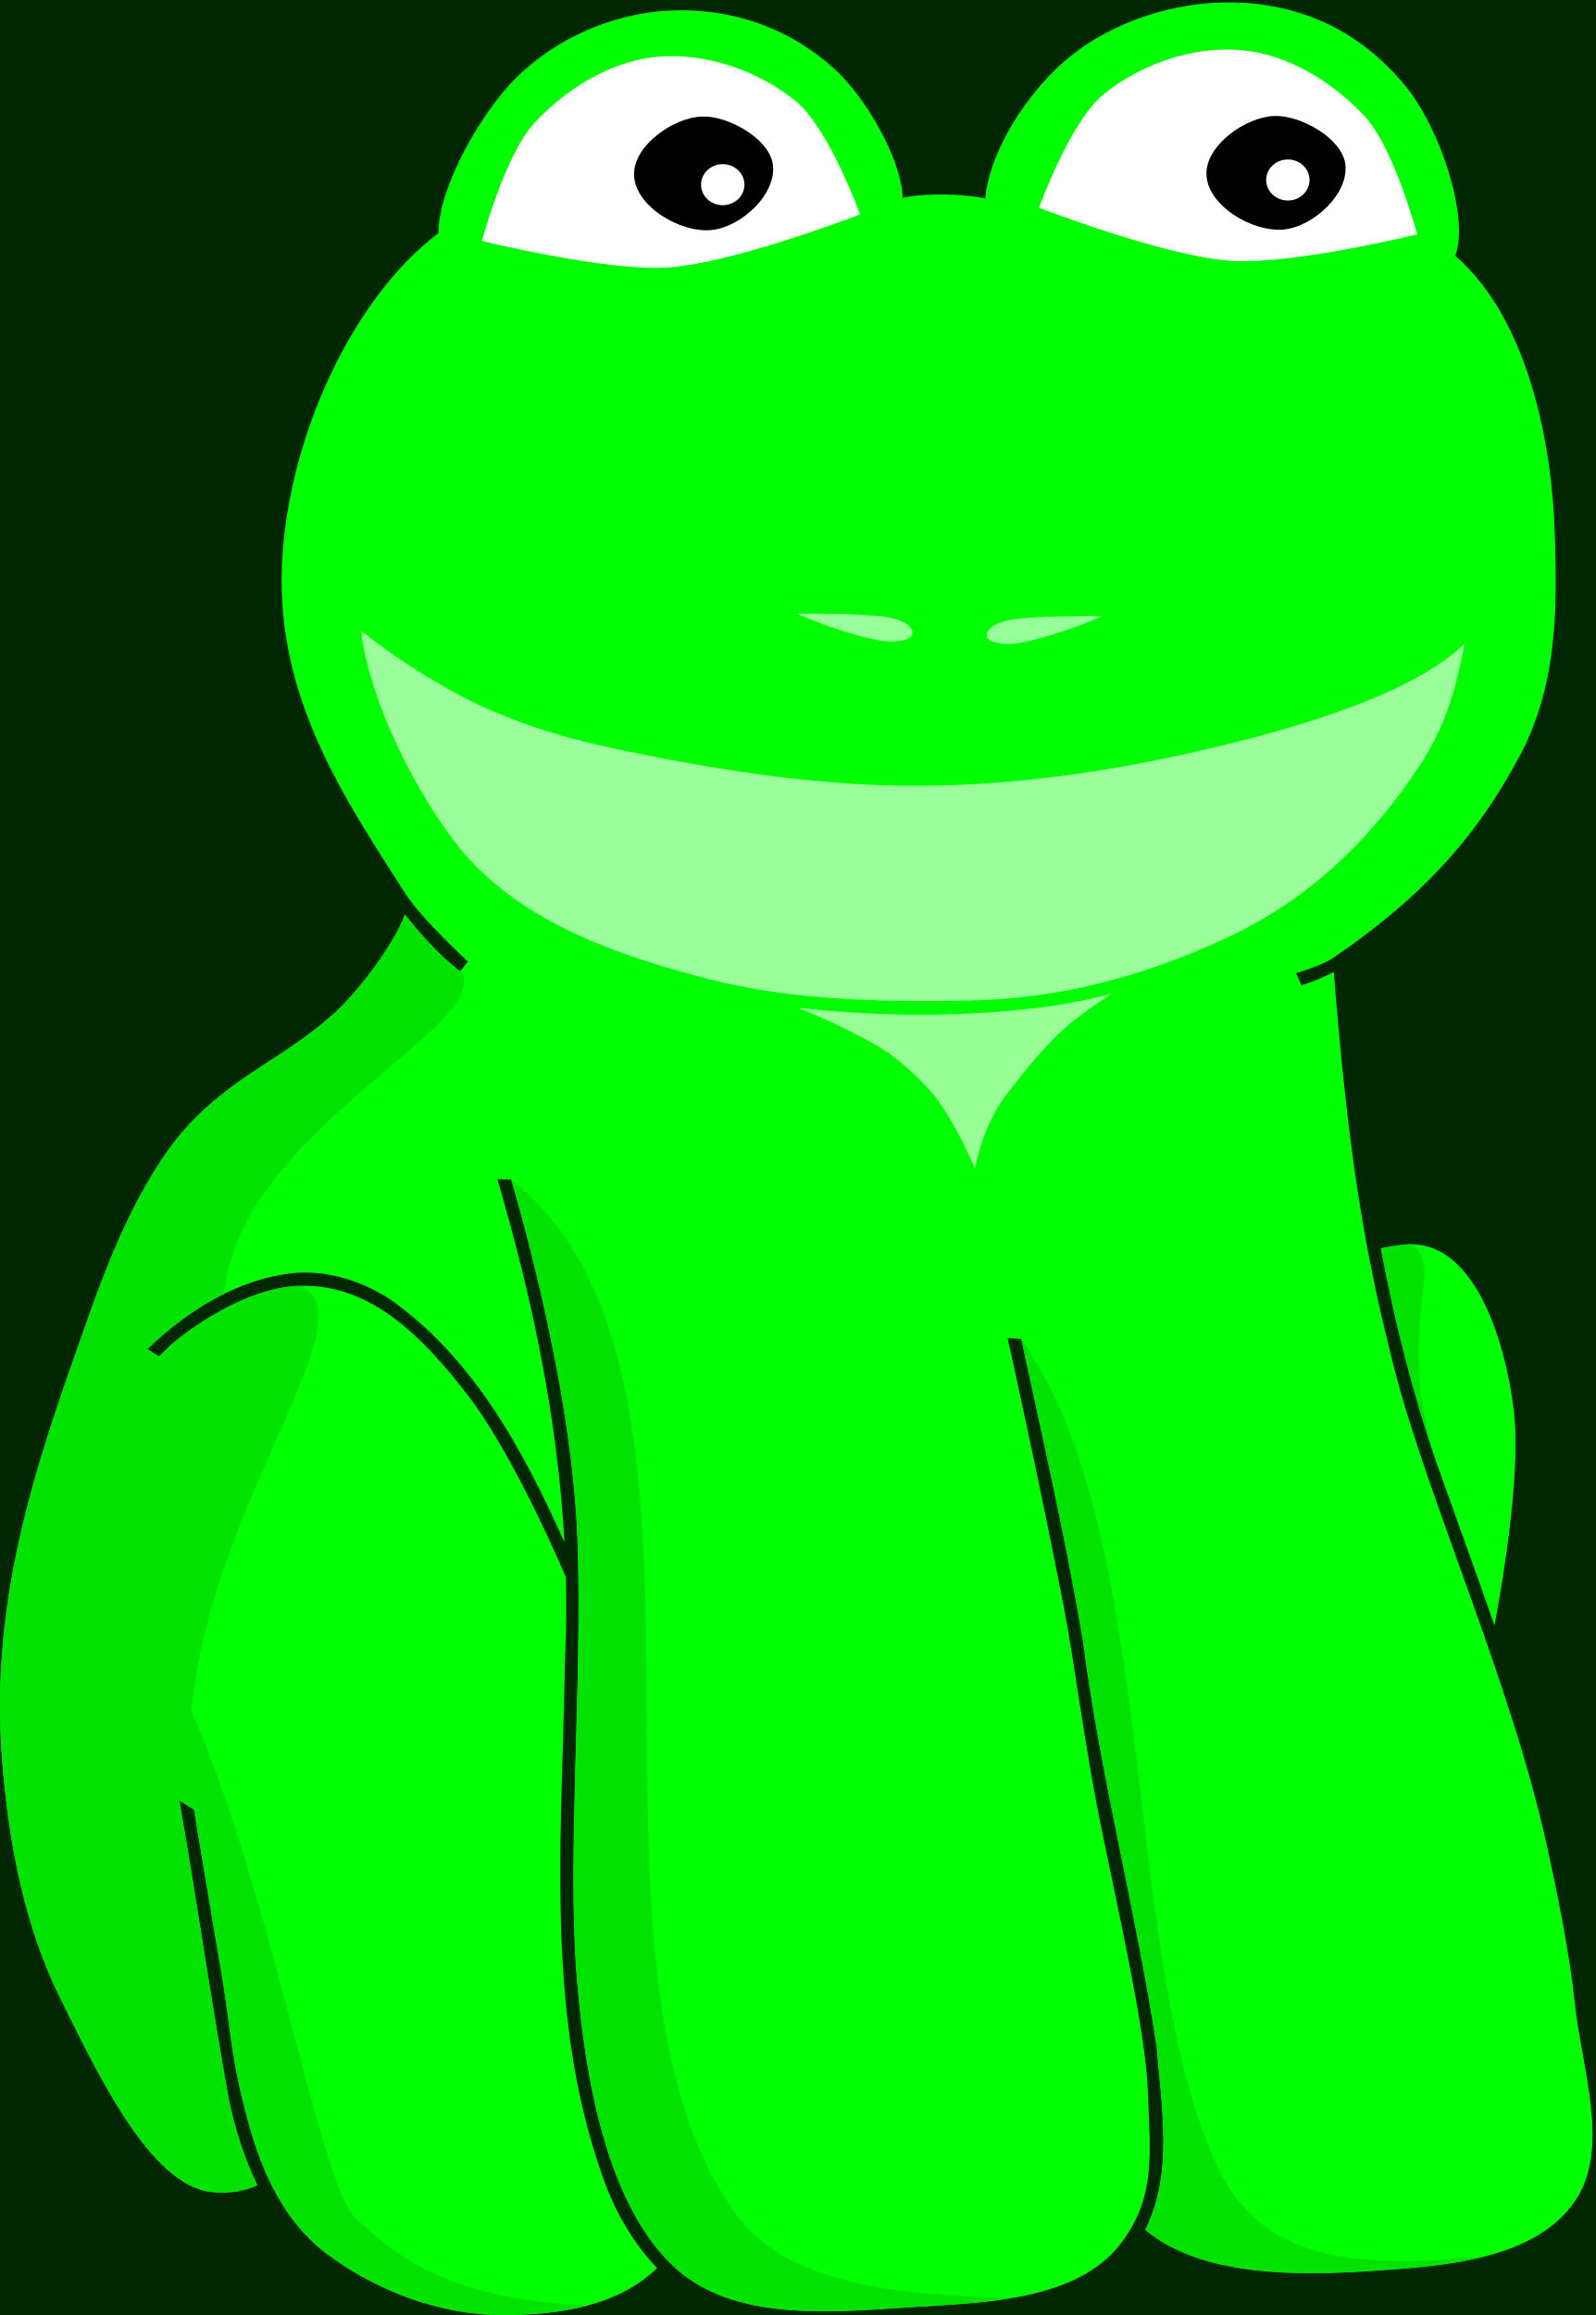
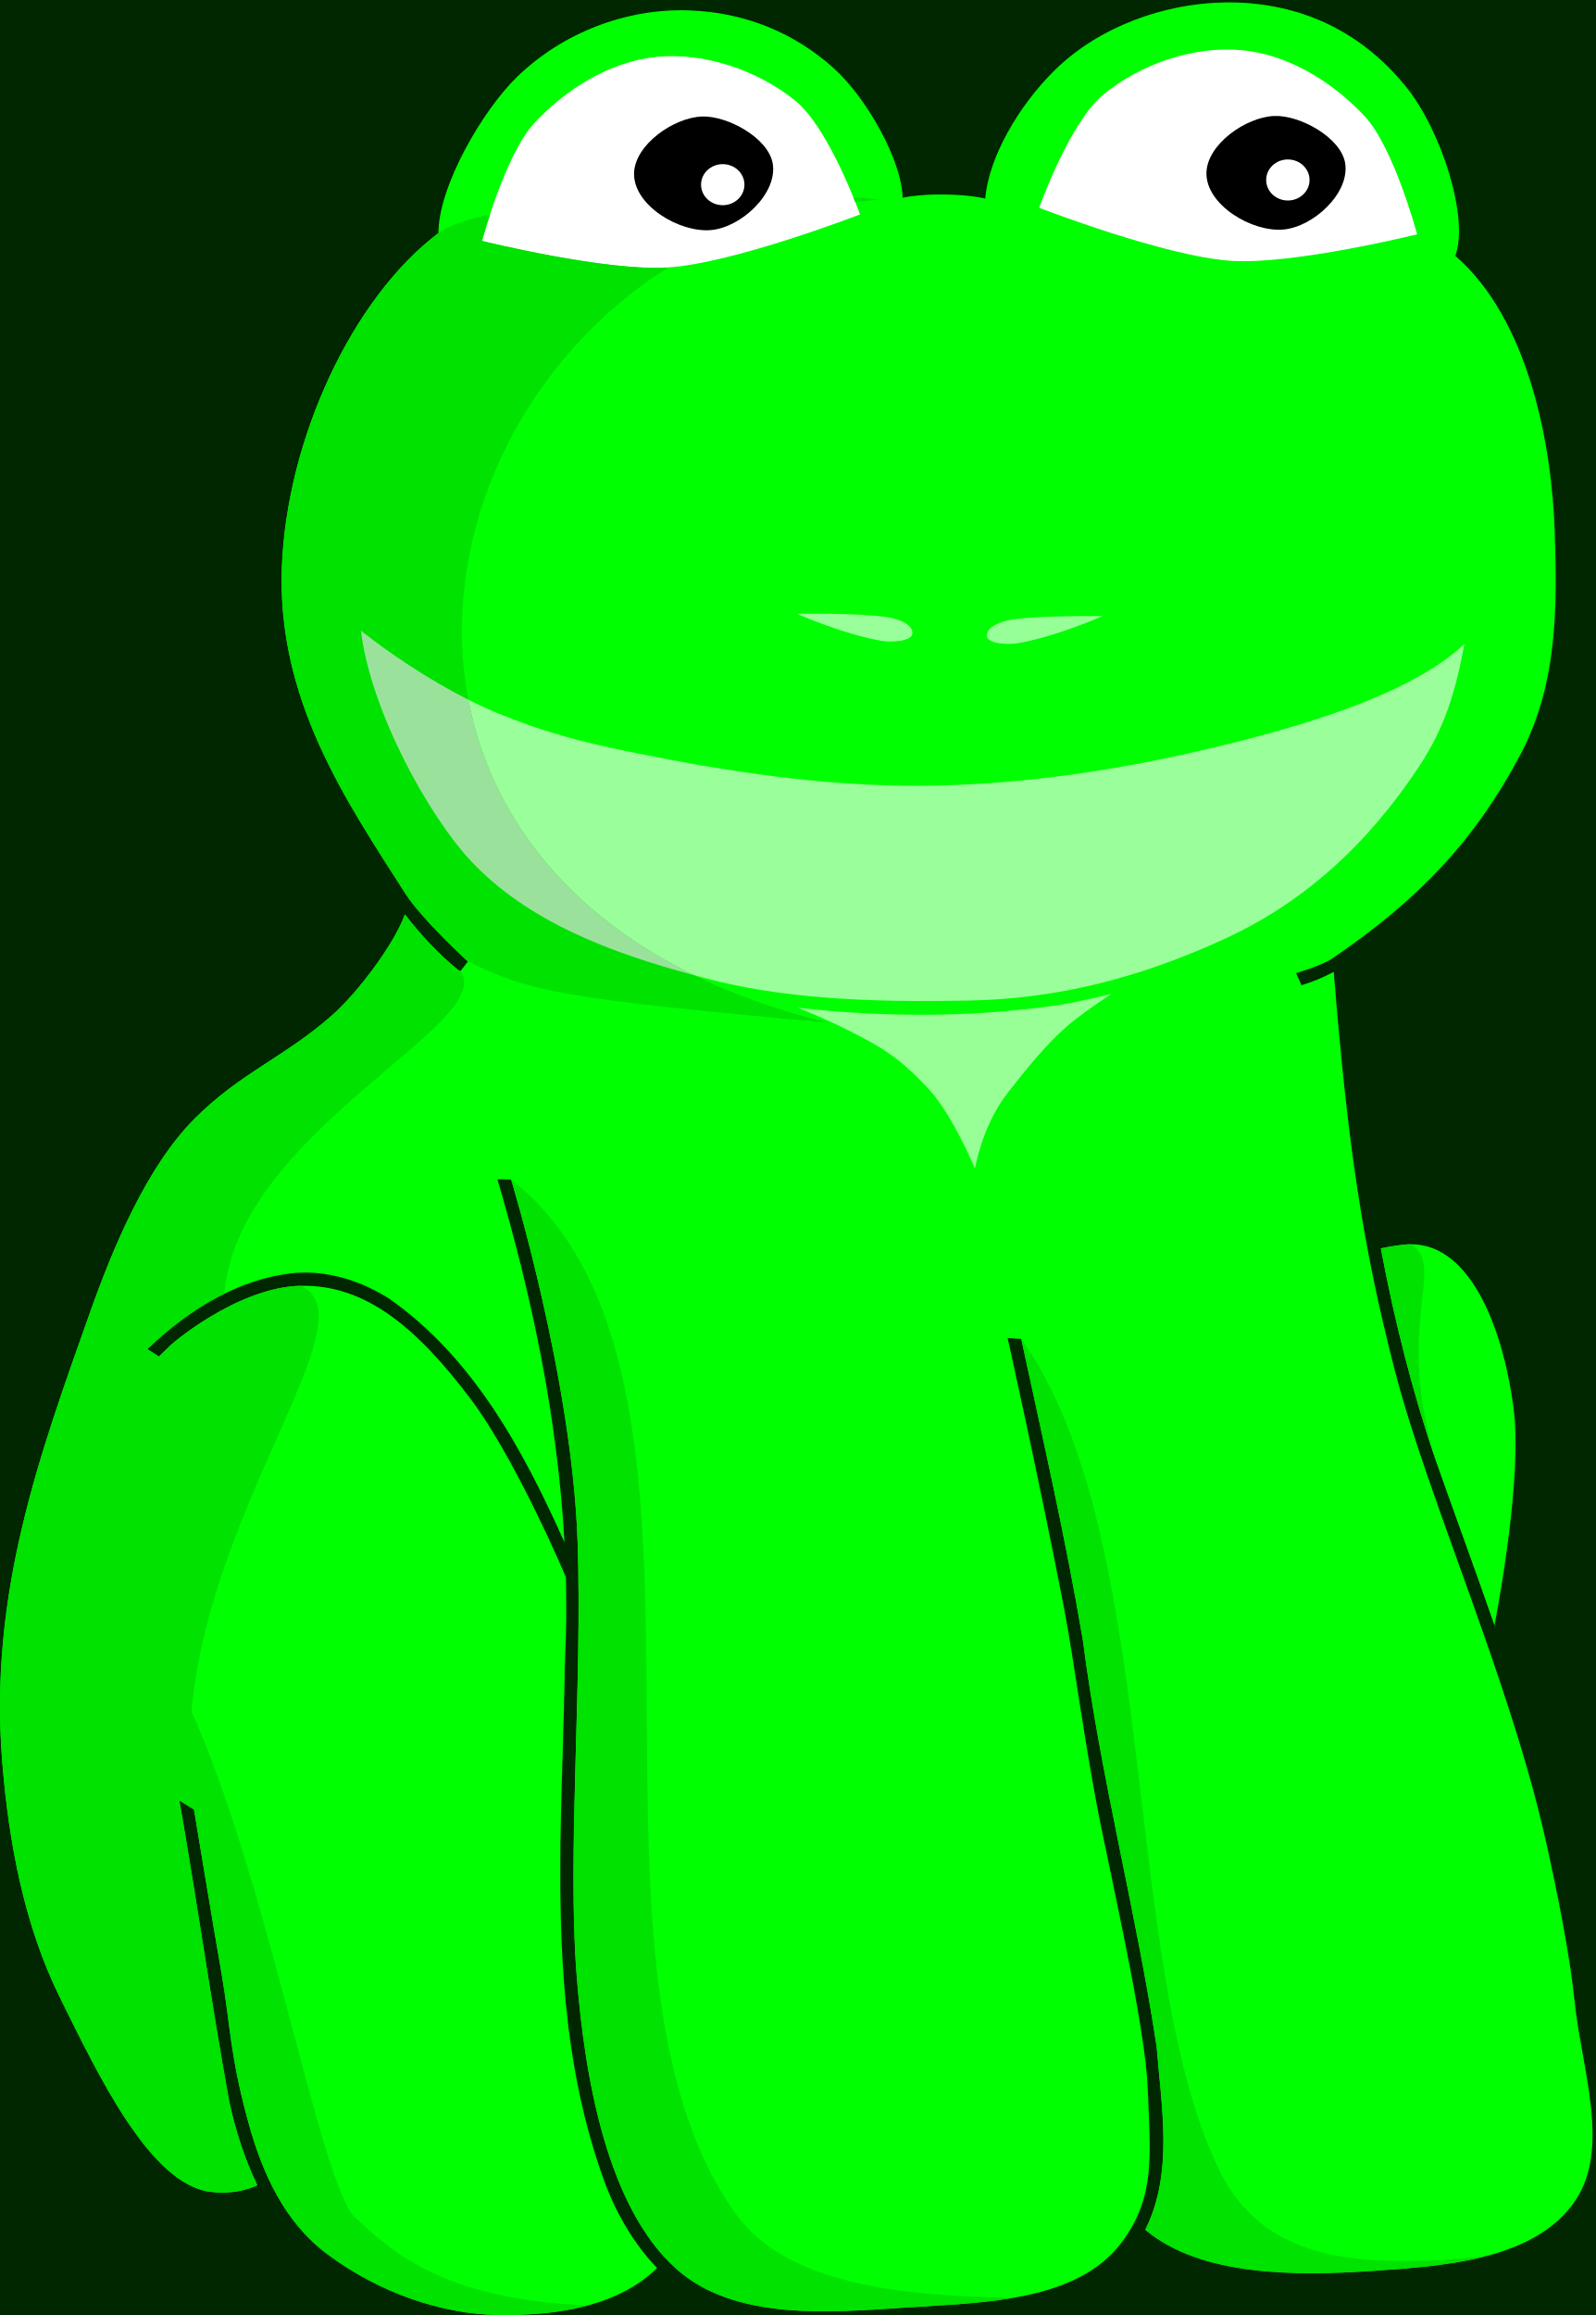
<svg xmlns="http://www.w3.org/2000/svg" width="486" height="705" id="svg2" version="1.1">
  <defs id="defs4" />
  <g id="layer1" style="display:inline">
    <rect style="fill:#002700;fill-opacity:1;stroke:#ff0000;stroke-width:2;stroke-miterlimit:4;stroke-opacity:1;stroke-dasharray:none" id="rect6037" width="759.286" height="731.429" x="-122.857" y="-10.714" />
  </g>
  <g transform="translate(0,-357.9919)" style="display:none" id="g6039">
    <g transform="translate(-451.0317,130.3469)" id="g6041">
      <path style="fill:#00ff00;fill-opacity:1;stroke:none;display:inline" d="m 824.625,228.375 c -18.906,0.171 -38.803,7.447 -52.156,20.5 -11.229,10.977 -20.312,26.856 -21.312,39.25 0,0 -4.226,-1.148 -12.5,-1.25 -8.095,-0.1 -12.656,1 -12.656,1 C 725.734,276.617 715.169,257.501 704.812,248.25 692.949,237.653 678.051,231.417 661,230.812 641.75,230.13 622.443,237.613 608.594,251 c -10.676,10.32 -24.05,33.561 -24,47.625 -26.241,19.777 -46.098,62.536 -47.688,101.375 -1.66,40.556 19.356,71.257 37.594,99.75 5.058,7.903 19.062,20.719 19.062,20.719 l -2.25,2.875 c -0.219,-0.086 -0.439,-0.155 -0.656,-0.25 -6.105,-4.953 -11.446,-10.73 -16.281,-16.969 -3.272,9.012 -14.191,23.637 -22.281,30.781 -14.268,12.601 -27.665,17.331 -41.625,31.25 -14.854,14.811 -25.116,39.698 -32.125,59.469 -15.349,43.298 -30.781,85.322 -26.625,136.625 1.995,24.621 6.696,49.848 17.688,71.969 11.185,22.511 27.138,56.603 45.719,58.906 6.514,0.808 11.358,-0.643 14.281,-2 -3.871,-8.022 -6.626,-16.685 -8.5,-25.219 -5.556,-30.505 -9.88,-61.367 -15.25,-91.969 l 4.469,2.781 c 0,0 5.473,33.223 8.375,49.812 2.7,15.434 2.506,25.166 8.406,46.25 4.124,14.736 10.768,29.581 23.75,39.281 16.129,12.051 35.255,18.293 51.781,18.562 19.975,0.325 37.496,-3.244 48.75,-14.281 -7.164,-7.446 -12.548,-16.85 -16.062,-26.406 -6.328,-17.353 -9.83,-35.214 -11.656,-53.312 -0.052,-0.521 -0.106,-1.041 -0.156,-1.562 -0.367,-3.836 -0.644,-7.676 -0.875,-11.531 -0.092,-1.546 -0.177,-3.107 -0.25,-4.656 -0.016,-0.343 -0.047,-0.688 -0.062,-1.031 -0.129,-2.88 -0.211,-5.769 -0.281,-8.656 -0.138,-5.656 -0.159,-11.329 -0.125,-17 0.011,-1.851 0.006,-3.711 0.031,-5.562 0.006,-0.478 0.024,-0.96 0.031,-1.438 0.072,-4.839 0.183,-9.664 0.312,-14.5 0.012,-0.438 0.019,-0.875 0.031,-1.312 0.066,-2.407 0.147,-4.814 0.219,-7.219 0.04,-1.344 0.085,-2.689 0.125,-4.031 0.024,-0.792 0.039,-1.583 0.062,-2.375 0.026,-0.857 0.037,-1.706 0.062,-2.562 0.07,-2.363 0.155,-4.736 0.219,-7.094 0.013,-0.49 0.018,-0.979 0.031,-1.469 0.003,-0.104 -0.003,-0.208 0,-0.312 0.068,-2.624 0.136,-5.259 0.188,-7.875 l -0.031,0 c 0.035,-1.739 0.1,-3.484 0.125,-5.219 0.226,-4.57 0.37,-9.124 0.406,-13.688 -0.012,-0.008 -0.019,-0.024 -0.031,-0.031 0.029,-3.859 0.004,-7.709 -0.094,-11.562 -5.933,-13.931 -18.365,-40.193 -29.094,-54.375 -16.209,-21.426 -31.828,-34.828 -51.781,-34.344 -19.527,0.474 -40.272,18.438 -40.125,18.688 l -2.969,2.844 c -1.179,-0.746 -2.352,-1.505 -3.531,-2.25 12.439,-11.968 28.019,-21.723 45.531,-23.25 0.626,-0.041 1.251,-0.052 1.875,-0.062 9.364,-0.156 18.507,3.024 26.312,7.969 25.543,17.937 40.746,45.981 53.344,74.156 -2.056,-37.505 -9.809,-74.609 -20.438,-110.562 l 4.188,0.094 c 0,0 18.547,60.634 20.25,110.156 1.498,43.58 -3.148,95.078 -0.312,131.812 2.462,31.903 9.424,71.215 30.531,89.906 17.758,15.726 46.55,13.19 70.219,11.625 22.744,-1.504 51.831,-1.627 65.406,-19.938 10.369,-13.986 8.603,-26.852 7.812,-47 -0.651,-16.579 -8.734,-53.07 -13.906,-78.125 -5.173,-25.055 -8.439,-51.805 -11.594,-68.094 -7.581,-39.142 -17.156,-82.062 -17.156,-82.062 l 4.156,0.281 c 6.588,30.544 13.586,61.023 18.781,91.844 5.356,41.629 16.197,82.308 22.469,123.781 1.436,18.182 5.068,37.923 -3.156,55 -0.103,0.221 -0.205,0.438 -0.312,0.656 16.918,14.258 46.202,14.079 69.156,12.531 21.78,-1.469 49.732,-3.328 61.875,-21.469 10.748,-16.057 1.891,-39.941 -0.25,-60.594 -1.531,-14.768 -5.357,-33.472 -8.562,-47.969 -10.897,-49.284 -36.118,-105.088 -46.219,-144.219 -9.84,-38.12 -14.365,-68.779 -18.594,-121.344 -3.122,1.645 -6.386,3.013 -9.812,4.062 L 845.844,524 c 0,0 7.817,-2.279 11.125,-4.531 26.393,-17.973 43.326,-35.937 57.094,-61.812 11.704,-21.998 11.264,-46.127 10.562,-68 -0.841,-26.204 -7.783,-64.631 -30.281,-84.094 4.248,-11.568 -4.282,-38.402 -15.188,-51.719 -12.571,-15.35 -28.927,-23.916 -48.719,-25.312 -1.927,-0.136 -3.857,-0.174 -5.812,-0.156 z m 56.031,378.188 c -2.328,0.021 -5.99,0.648 -9,1.25 4.195,22.272 9.745,44.268 17.125,65.75 5.777,16.345 11.783,32.668 17.5,49.094 2.77,-14.74 8.201,-47.417 5.812,-66.094 -2.786,-21.784 -12.102,-50.175 -31.438,-50 z" id="path6043" />
      <path style="fill:#97ff96;fill-opacity:1;stroke:none;display:inline" d="m 789.656,530.281 c -5.312,1.347 -10.664,2.489 -16.031,3.406 -26.254,3.833 -53.146,3.804 -79.531,0.844 5.688,2.366 11.626,4.95 15.625,7.031 8.601,4.477 14.458,7.151 24.375,17.938 C 741.245,567.278 748,583.469 748,583.469 750.258,572.979 753.914,565.609 758.344,560 c 5.451,-6.901 10.949,-13.891 17.562,-19.688 3.446,-3.02 8.719,-6.711 13.75,-10.031 z" id="path6045" />
      <path transform="translate(336.7274,49.20137)" style="fill:#9aff9b;fill-opacity:1;stroke:none;display:inline" d="m 224.254,370.509 c 3.072,24.993 20.951,56.667 33.335,69.953 18.842,20.214 47.207,29.701 73.994,36.492 26.013,6.595 56.42,6.612 78.034,6.187 26.578,-0.523 51.561,-6.772 77.529,-18.688 25.148,-11.54 44.211,-29.575 59.473,-52.654 7.867,-11.896 11.124,-22.944 13.763,-37.249 -15.411,14.611 -47.077,24.83 -80.812,32.577 -27.863,6.399 -56.518,10.484 -85.105,10.607 -29.236,0.125 -58.477,-4.268 -87.126,-10.102 -15.478,-3.152 -26.545,-5.917 -41.416,-11.996 -14.662,-5.993 -30.455,-16.282 -41.669,-25.128 z" id="path6047" />
      <path transform="translate(336.7274,49.20137)" style="fill:#96ff97;fill-opacity:1;stroke:none;display:inline" d="m 450.075,366.092 c 0,0 -18.639,-0.313 -27.437,1.025 -3.428,0.521 -7.865,2.136 -7.737,4.952 0.111,2.44 6.393,2.78 9.353,2.275 11.961,-2.044 25.821,-8.251 25.821,-8.251 z" id="path6049" />
      <path transform="translate(336.7274,49.20137)" id="path6051" d="m 357.068,365.355 c 0,0 18.639,-0.313 27.437,1.025 3.428,0.521 7.865,2.136 7.737,4.952 -0.111,2.44 -6.393,2.78 -9.353,2.275 -11.961,-2.044 -25.821,-8.251 -25.821,-8.251 z" style="fill:#99ff9a;fill-opacity:1;stroke:none;display:inline" />
      <path transform="translate(336.7274,49.20137)" id="path6053" d="m 261.124,251.816 c 0,0 37.559,9.293 56.569,8.081 20.218,-1.288 58.589,-16.162 58.589,-16.162 0,0 -9.381,-26.25 -19.698,-34.598 -11.466,-9.277 -27.49,-14.771 -42.174,-13.385 -14.099,1.331 -27.759,9.806 -37.376,20.203 -8.879,9.6 -15.91,35.86 -15.91,35.86 z" style="fill:#ffffff;fill-opacity:1;stroke:none;display:inline" />
      <path transform="translate(336.7274,49.20137)" id="path6055" d="m 545.987,249.796 c 0,0 -37.559,9.293 -56.569,8.081 -20.218,-1.288 -58.589,-16.162 -58.589,-16.162 0,0 9.381,-26.25 19.698,-34.598 11.466,-9.277 27.49,-14.771 42.174,-13.385 14.099,1.331 27.759,9.806 37.376,20.203 8.879,9.6 15.91,35.86 15.91,35.86 z" style="fill:#ffffff;fill-opacity:1;stroke:none;display:inline" />
      <path transform="translate(336.7274,49.20137)" style="fill:#000000;fill-opacity:1;stroke:none;display:inline" d="m 307.448,231.214 c 0.197,-8.655 11.998,-16.946 20.648,-17.287 7.876,-0.311 20.379,6.62 21.609,14.406 1.431,9.062 -9.594,19.304 -18.728,20.168 -9.689,0.917 -23.752,-7.557 -23.53,-17.287 z" id="path6057" />
      <path style="fill:#ffffff;fill-opacity:1;stroke:none;display:inline" id="path6059" d="m 343.571,234.326 a 3.75,3.75 0 1 1 -7.5,0 3.75,3.75 0 1 1 7.5,0 z" transform="matrix(1.761905,0,0,1.666667,72.45871,-106.6591)" />
      <path transform="translate(336.7274,49.20137)" style="fill:#000000;fill-opacity:1;stroke:none;display:inline" d="m 481.81,231.047 c 0.197,-8.655 11.998,-16.946 20.648,-17.287 7.876,-0.311 20.379,6.62 21.609,14.406 1.431,9.062 -9.594,19.304 -18.728,20.168 -9.689,0.917 -23.752,-7.557 -23.53,-17.287 z" id="path6061" />
      <path transform="matrix(1.761905,0,0,1.666667,244.6016,-108.0877)" d="m 343.571,234.326 a 3.75,3.75 0 1 1 -7.5,0 3.75,3.75 0 1 1 7.5,0 z" id="path6063" style="fill:#ffffff;fill-opacity:1;stroke:none;display:inline" />
    </g>
  </g>
  <g id="layer15" style="display:inline" transform="translate(0,-357.9919)">
    <path style="fill:#00ff00;fill-opacity:1;stroke:none;display:inline" d="m 373.593,358.722 c -18.906,0.171 -38.803,7.447 -52.156,20.5 -11.229,10.977 -20.312,26.856 -21.312,39.25 0,0 -4.226,-1.148 -12.5,-1.25 -8.095,-0.1 -12.656,1 -12.656,1 -0.266,-11.258 -10.831,-30.374 -21.188,-39.625 -11.863,-10.597 -26.761,-16.833 -43.812,-17.438 -19.25,-0.683 -38.557,6.801 -52.406,20.188 -10.676,10.32 -24.05,33.561 -24,47.625 -26.241,19.777 -46.098,62.536 -47.688,101.375 -1.66,40.556 19.356,71.257 37.594,99.75 5.058,7.903 19.062,20.719 19.062,20.719 l -2.25,2.875 c -0.219,-0.086 -0.439,-0.155 -0.656,-0.25 -6.105,-4.953 -11.446,-10.73 -16.281,-16.969 -3.272,9.012 -14.191,23.637 -22.281,30.781 -14.268,12.601 -27.665,17.331 -41.625,31.25 -14.854,14.811 -25.116,39.698 -32.125,59.469 -15.349,43.298 -30.781,85.322 -26.625,136.625 1.995,24.621 6.696,49.848 17.688,71.969 11.185,22.511 27.138,56.603 45.719,58.906 6.514,0.808 11.358,-0.643 14.281,-2 -3.871,-8.022 -6.626,-16.685 -8.5,-25.219 -5.556,-30.505 -9.88,-61.367 -15.25,-91.969 l 4.469,2.781 c 0,0 5.473,33.223 8.375,49.812 2.7,15.434 2.506,25.166 8.406,46.25 4.124,14.736 10.768,29.581 23.75,39.281 16.129,12.051 35.255,18.293 51.781,18.562 19.975,0.325 37.496,-3.244 48.75,-14.281 -7.164,-7.446 -12.548,-16.85 -16.062,-26.406 -6.328,-17.353 -9.83,-35.214 -11.656,-53.312 -0.052,-0.521 -0.106,-1.041 -0.156,-1.562 -0.367,-3.836 -0.644,-7.676 -0.875,-11.531 -0.092,-1.546 -0.177,-3.107 -0.25,-4.656 -0.016,-0.343 -0.047,-0.688 -0.062,-1.031 -0.129,-2.88 -0.211,-5.769 -0.281,-8.656 -0.138,-5.656 -0.159,-11.329 -0.125,-17 0.011,-1.851 0.006,-3.711 0.031,-5.562 0.006,-0.478 0.024,-0.96 0.031,-1.438 0.072,-4.839 0.183,-9.664 0.312,-14.5 0.012,-0.438 0.019,-0.875 0.031,-1.312 0.066,-2.407 0.147,-4.814 0.219,-7.219 0.04,-1.344 0.085,-2.689 0.125,-4.031 0.024,-0.792 0.039,-1.583 0.062,-2.375 0.026,-0.857 0.037,-1.706 0.062,-2.562 0.07,-2.363 0.155,-4.736 0.219,-7.094 0.013,-0.49 0.018,-0.979 0.031,-1.469 0.003,-0.104 -0.003,-0.208 0,-0.312 0.068,-2.624 0.136,-5.259 0.188,-7.875 l -0.031,0 c 0.035,-1.739 0.1,-3.484 0.125,-5.219 0.226,-4.57 0.37,-9.124 0.406,-13.688 -0.012,-0.008 -0.019,-0.024 -0.031,-0.031 0.029,-3.859 0.004,-7.709 -0.094,-11.562 -5.933,-13.931 -18.365,-40.193 -29.094,-54.375 -16.209,-21.426 -31.828,-34.828 -51.781,-34.344 -19.527,0.474 -40.272,18.438 -40.125,18.688 l -2.969,2.844 c -1.179,-0.746 -2.352,-1.505 -3.531,-2.25 12.439,-11.968 28.019,-21.723 45.531,-23.25 0.626,-0.041 1.251,-0.052 1.875,-0.062 9.364,-0.156 18.507,3.024 26.312,7.969 25.543,17.937 40.746,45.981 53.344,74.156 -2.056,-37.505 -9.809,-74.609 -20.438,-110.562 l 4.188,0.094 c 0,0 18.547,60.634 20.25,110.156 1.498,43.58 -3.148,95.078 -0.312,131.812 2.462,31.903 9.424,71.215 30.531,89.906 17.758,15.726 46.55,13.19 70.219,11.625 22.744,-1.504 51.831,-1.627 65.406,-19.938 10.369,-13.986 8.603,-26.852 7.812,-47 -0.651,-16.579 -8.734,-53.07 -13.906,-78.125 -5.173,-25.055 -8.439,-51.805 -11.594,-68.094 -7.581,-39.142 -17.156,-82.062 -17.156,-82.062 l 4.156,0.281 c 6.588,30.544 13.586,61.023 18.781,91.844 5.356,41.629 16.197,82.308 22.469,123.781 1.436,18.182 5.068,37.923 -3.156,55 -0.103,0.221 -0.205,0.438 -0.312,0.656 16.918,14.258 46.202,14.079 69.156,12.531 21.78,-1.469 49.732,-3.328 61.875,-21.469 10.748,-16.057 1.891,-39.941 -0.25,-60.594 -1.531,-14.768 -5.357,-33.472 -8.562,-47.969 -10.897,-49.284 -36.118,-105.088 -46.219,-144.219 -9.84,-38.12 -14.365,-68.779 -18.594,-121.344 -3.122,1.645 -6.386,3.013 -9.812,4.062 l -1.656,-3.688 c 0,0 7.817,-2.279 11.125,-4.531 26.393,-17.973 43.326,-35.937 57.094,-61.812 11.704,-21.998 11.264,-46.127 10.562,-68 -0.841,-26.204 -7.783,-64.631 -30.281,-84.094 4.248,-11.568 -4.282,-38.402 -15.188,-51.719 -12.571,-15.35 -28.927,-23.916 -48.719,-25.312 -1.927,-0.136 -3.857,-0.174 -5.812,-0.156 z m 56.031,378.188 c -2.328,0.021 -5.99,0.648 -9,1.25 4.195,22.272 9.745,44.268 17.125,65.75 5.777,16.345 11.783,32.668 17.5,49.094 2.77,-14.74 8.201,-47.417 5.812,-66.094 -2.786,-21.784 -12.102,-50.175 -31.438,-50 z" id="path4292" />
    <path style="fill:#97ff96;fill-opacity:1;stroke:none;display:inline" d="m 338.625,660.628 c -5.312,1.347 -10.664,2.489 -16.031,3.406 -26.254,3.833 -53.146,3.804 -79.531,0.844 5.688,2.366 11.626,4.95 15.625,7.031 8.601,4.477 14.458,7.151 24.375,17.938 7.151,7.778 13.906,23.969 13.906,23.969 2.258,-10.49 5.914,-17.86 10.344,-23.469 5.451,-6.901 10.949,-13.891 17.562,-19.688 3.446,-3.02 8.719,-6.711 13.75,-10.031 z" id="path4544" />
    <path style="fill:#9aff9b;fill-opacity:1;stroke:none;display:inline" d="m 109.95,550.058 c 3.072,24.993 20.951,56.667 33.335,69.953 18.842,20.214 47.207,29.701 73.994,36.492 26.013,6.595 56.42,6.612 78.034,6.187 26.578,-0.523 51.561,-6.772 77.529,-18.688 25.148,-11.54 44.211,-29.575 59.473,-52.654 7.867,-11.896 11.124,-22.944 13.763,-37.249 -15.411,14.611 -47.077,24.83 -80.812,32.577 -27.863,6.399 -56.518,10.484 -85.105,10.607 -29.236,0.125 -58.477,-4.268 -87.126,-10.102 -15.478,-3.152 -26.545,-5.917 -41.416,-11.996 -14.662,-5.993 -30.455,-16.282 -41.669,-25.128 z" id="path4488" />
    <path style="fill:#96ff97;fill-opacity:1;stroke:none;display:inline" d="m 335.771,545.64 c 0,0 -18.639,-0.313 -27.437,1.025 -3.428,0.521 -7.865,2.136 -7.737,4.952 0.111,2.44 6.393,2.78 9.353,2.275 11.961,-2.044 25.821,-8.251 25.821,-8.251 z" id="path4570" />
    <path id="path4568" d="m 242.763,544.903 c 0,0 18.639,-0.313 27.437,1.025 3.428,0.521 7.865,2.136 7.737,4.952 -0.111,2.44 -6.393,2.78 -9.353,2.275 -11.961,-2.044 -25.821,-8.251 -25.821,-8.251 z" style="fill:#99ff9a;fill-opacity:1;stroke:none;display:inline" />
    <path id="path4590" d="m 146.82,431.365 c 0,0 37.559,9.293 56.569,8.081 20.218,-1.288 58.589,-16.162 58.589,-16.162 0,0 -9.381,-26.25 -19.698,-34.598 -11.466,-9.277 -27.49,-14.771 -42.174,-13.385 -14.099,1.331 -27.759,9.806 -37.376,20.203 -8.879,9.6 -15.91,35.86 -15.91,35.86 z" style="fill:#ffffff;fill-opacity:1;stroke:none;display:inline" />
    <path id="path4586" d="m 431.683,429.344 c 0,0 -37.559,9.293 -56.569,8.081 -20.218,-1.288 -58.589,-16.162 -58.589,-16.162 0,0 9.381,-26.25 19.698,-34.598 11.466,-9.277 27.49,-14.771 42.174,-13.385 14.099,1.331 27.759,9.806 37.376,20.203 8.879,9.6 15.91,35.86 15.91,35.86 z" style="fill:#ffffff;fill-opacity:1;stroke:none;display:inline" />
    <path style="fill:#000000;fill-opacity:1;stroke:none;display:inline" d="m 193.144,410.762 c 0.197,-8.655 11.998,-16.946 20.648,-17.287 7.876,-0.311 20.379,6.62 21.609,14.406 1.431,9.062 -9.594,19.304 -18.728,20.168 -9.689,0.917 -23.752,-7.557 -23.53,-17.287 z" id="path4580" />
    <path style="fill:#ffffff;fill-opacity:1;stroke:none;display:inline" id="path4582" d="m 343.571,234.326 a 3.75,3.75 0 1 1 -7.5,0 3.75,3.75 0 1 1 7.5,0 z" transform="matrix(1.761905,0,0,1.666667,-378.573,23.68781)" />
    <path style="fill:#000000;fill-opacity:1;stroke:none;display:inline" d="m 367.505,410.596 c 0.197,-8.655 11.998,-16.946 20.648,-17.287 7.876,-0.311 20.379,6.62 21.609,14.406 1.431,9.062 -9.594,19.304 -18.728,20.168 -9.689,0.917 -23.752,-7.557 -23.53,-17.287 z" id="path4574" />
    <path transform="matrix(1.761905,0,0,1.666667,-206.4301,22.25924)" d="m 343.571,234.326 a 3.75,3.75 0 1 1 -7.5,0 3.75,3.75 0 1 1 7.5,0 z" id="path4576" style="fill:#ffffff;fill-opacity:1;stroke:none;display:inline" />
  </g>
  <g id="layer7" style="display:none">
    <path style="fill:#00be00;fill-opacity:1;stroke:none;display:inline" d="m 160.25,454.469 c 0.682,6.471 1.191,12.895 1.406,19.156 1.498,43.58 -3.148,95.078 -0.312,131.812 2.462,31.903 9.424,71.215 30.531,89.906 0.356,0.315 0.729,0.606 1.094,0.906 2.608,-1.598 5.018,-3.435 7.188,-5.562 -7.164,-7.446 -12.548,-16.85 -16.062,-26.406 -6.328,-17.353 -9.83,-35.214 -11.656,-53.312 -0.052,-0.521 -0.106,-1.041 -0.156,-1.562 -0.367,-3.836 -0.644,-7.676 -0.875,-11.531 -0.092,-1.546 -0.177,-3.107 -0.25,-4.656 -0.016,-0.343 -0.047,-0.688 -0.062,-1.031 -0.129,-2.88 -0.211,-5.769 -0.281,-8.656 -0.138,-5.656 -0.159,-11.329 -0.125,-17 0.011,-1.851 0.006,-3.711 0.031,-5.562 0.006,-0.478 0.024,-0.96 0.031,-1.438 0.072,-4.839 0.183,-9.664 0.312,-14.5 0.012,-0.438 0.019,-0.875 0.031,-1.312 0.066,-2.407 0.147,-4.814 0.219,-7.219 0.04,-1.344 0.085,-2.689 0.125,-4.031 0.024,-0.792 0.039,-1.583 0.062,-2.375 0.026,-0.857 0.037,-1.706 0.062,-2.562 0.07,-2.363 0.155,-4.736 0.219,-7.094 0.013,-0.49 0.019,-0.979 0.031,-1.469 0.003,-0.104 -0.003,-0.208 0,-0.312 0.068,-2.624 0.136,-5.259 0.188,-7.875 l -0.031,0 c 0.035,-1.739 0.1,-3.484 0.125,-5.219 0.226,-4.57 0.37,-9.124 0.406,-13.688 -0.012,-0.008 -0.019,-0.024 -0.031,-0.031 0.029,-3.859 0.004,-7.709 -0.094,-11.562 -2.841,-6.672 -7.203,-16.174 -12.125,-25.812 z" id="path6115" />
  </g>
  <g id="layer5" style="display:inline">
    <path style="fill:#00e200;fill-opacity:1;stroke:none;display:inline" d="m 53.188,510.438 5.906,40.625 c 0,0 5.473,33.223 8.375,49.812 2.7,15.434 2.506,25.166 8.406,46.25 4.124,14.736 10.768,29.581 23.75,39.281 16.129,12.051 35.255,18.293 51.781,18.562 9.997,0.163 19.366,-0.639 27.656,-2.875 -43.479,-1.75 -59.344,-15.975 -70.844,-26.75 C 96.719,664.568 80.352,562.559 53.188,510.438 z" id="path6095" />
  </g>
  <g id="layer3" style="display:inline">
    <path transform="translate(0,-357.9919)" id="path6078" d="m 140.281,653.691 c -0.219,-0.086 -0.439,-0.155 -0.656,-0.25 -6.105,-4.953 -11.446,-10.73 -16.281,-16.969 -3.272,9.012 -14.191,23.637 -22.281,30.781 -14.268,12.601 -27.665,17.331 -41.625,31.25 -14.854,14.811 -25.116,39.698 -32.125,59.469 -15.349,43.298 -30.781,85.322 -26.625,136.625 1.995,24.621 6.696,49.848 17.688,71.969 11.185,22.511 27.138,56.603 45.719,58.906 6.514,0.808 11.358,-0.643 14.281,-2 -3.871,-8.022 -6.626,-16.685 -8.5,-25.219 -5.556,-30.505 -9.88,-61.367 -15.25,-91.969 l 4.469,2.781 c -11.701,-75.497 57.601,-148.912 32.406,-159.5 -19.527,0.474 -40.272,18.438 -40.125,18.688 l -2.969,2.844 c -1.179,-0.746 -2.352,-1.505 -3.531,-2.25 6.916,-6.654 14.804,-12.625 23.455,-16.877 4.184,-49.499 83.332,-82.247 71.951,-98.279 z" style="fill:#00e200;fill-opacity:1;stroke:none;display:inline" />
  </g>
  <g id="layer4" style="display:inline">
    <path style="fill:#00e200;fill-opacity:1;stroke:none;display:inline" d="m 155.688,359.187 c 0,0 18.547,60.634 20.25,110.156 1.498,43.58 -3.148,95.078 -0.312,131.812 2.462,31.903 9.424,71.215 30.531,89.906 17.758,15.726 46.55,13.19 70.219,11.625 10.144,-0.671 21.55,-1.067 32.279,-2.924 -34.945,-0.539 -69.235,-4.245 -84.559,-25.569 -56.758,-78.974 7.076,-255.522 -68.408,-315.007 z" id="path6081" />
  </g>
  <g id="layer6" style="display:inline">
    <path style="fill:#00e200;fill-opacity:1;stroke:none;display:inline" d="m 311.094,407.75 c 6.588,30.544 13.586,61.023 18.781,91.844 5.356,41.629 16.197,82.308 22.469,123.781 1.436,18.182 5.068,37.923 -3.156,55 -0.103,0.221 -0.205,0.438 -0.312,0.656 16.918,14.258 46.202,14.079 69.156,12.531 10.832,-0.731 23.191,-1.558 34.373,-4.436 -40.059,4.044 -67.914,1.039 -81.24,-26.715 C 340.957,597.499 354.016,468.146 311.094,407.75 z" id="path6142" />
  </g>
  <g id="layer8" style="display:inline">
    <path style="fill:#00e200;fill-opacity:1;stroke:none;display:inline" d="m 429.625,378.918 c -2.328,0.021 -5.99,0.648 -9,1.25 4.195,22.272 9.745,44.268 17.125,65.75 -13.633,-42.587 3.338,-60.504 -8.125,-67 z" id="path6158" />
  </g>
+   <g id="layer9" style="display:inline">
+     <path style="fill:#00e200;fill-opacity:1;stroke:none;display:inline" d="M 259.938 60.094 C 260.141 60.592 260.357 61.062 260.531 61.5 C 263.07 61.208 265.621 60.97 268.219 60.812 C 265.938 60.529 263.057 60.308 259.938 60.094 z M 149.281 65.281 C 142.06 66.836 136.52 68.701 133.562 70.969 C 107.322 90.746 87.464 133.505 85.875 172.344 C 84.215 212.9 105.231 243.601 123.469 272.094 C 128.527 279.996 142.531 292.812 142.531 292.812 C 162.018 302.127 169.798 303.868 252.438 311.5 C 106.209 275.991 118.446 135.086 203.562 81.438 C 203.502 81.442 203.436 81.465 203.375 81.469 C 184.366 82.68 146.812 73.375 146.812 73.375 C 146.812 73.375 147.738 69.988 149.281 65.281 z " id="path6174" />
+     <path style="fill:#9ae29b;fill-opacity:1;stroke:none;display:inline" d="M 109.938 192.062 C 113.009 217.055 130.897 248.745 143.281 262.031 C 160.742 280.763 186.393 290.269 211.375 296.969 C 170.523 277.006 148.963 246.078 142.688 213.094 C 130.792 207.111 118.898 199.131 109.938 192.062 z " id="path6192" />
+   </g>
+   <g style="display:none" id="g6188">
+     <path id="path6190" d="m 268.225,60.82 c -26.986,-3.36 -118.625,-2.148 -134.662,10.148 -26.241,19.777 -46.098,62.536 -47.688,101.375 -1.66,40.556 19.356,71.257 37.594,99.75 5.058,7.903 19.062,20.719 19.062,20.719 19.487,9.315 27.277,11.068 109.917,18.7 C 74.561,268.316 131.162,69.13 268.225,60.82 z" style="fill:#00e200;fill-opacity:1;stroke:none;display:inline" />
+   </g>
  <g id="layer2" style="display:inline" />
</svg>
